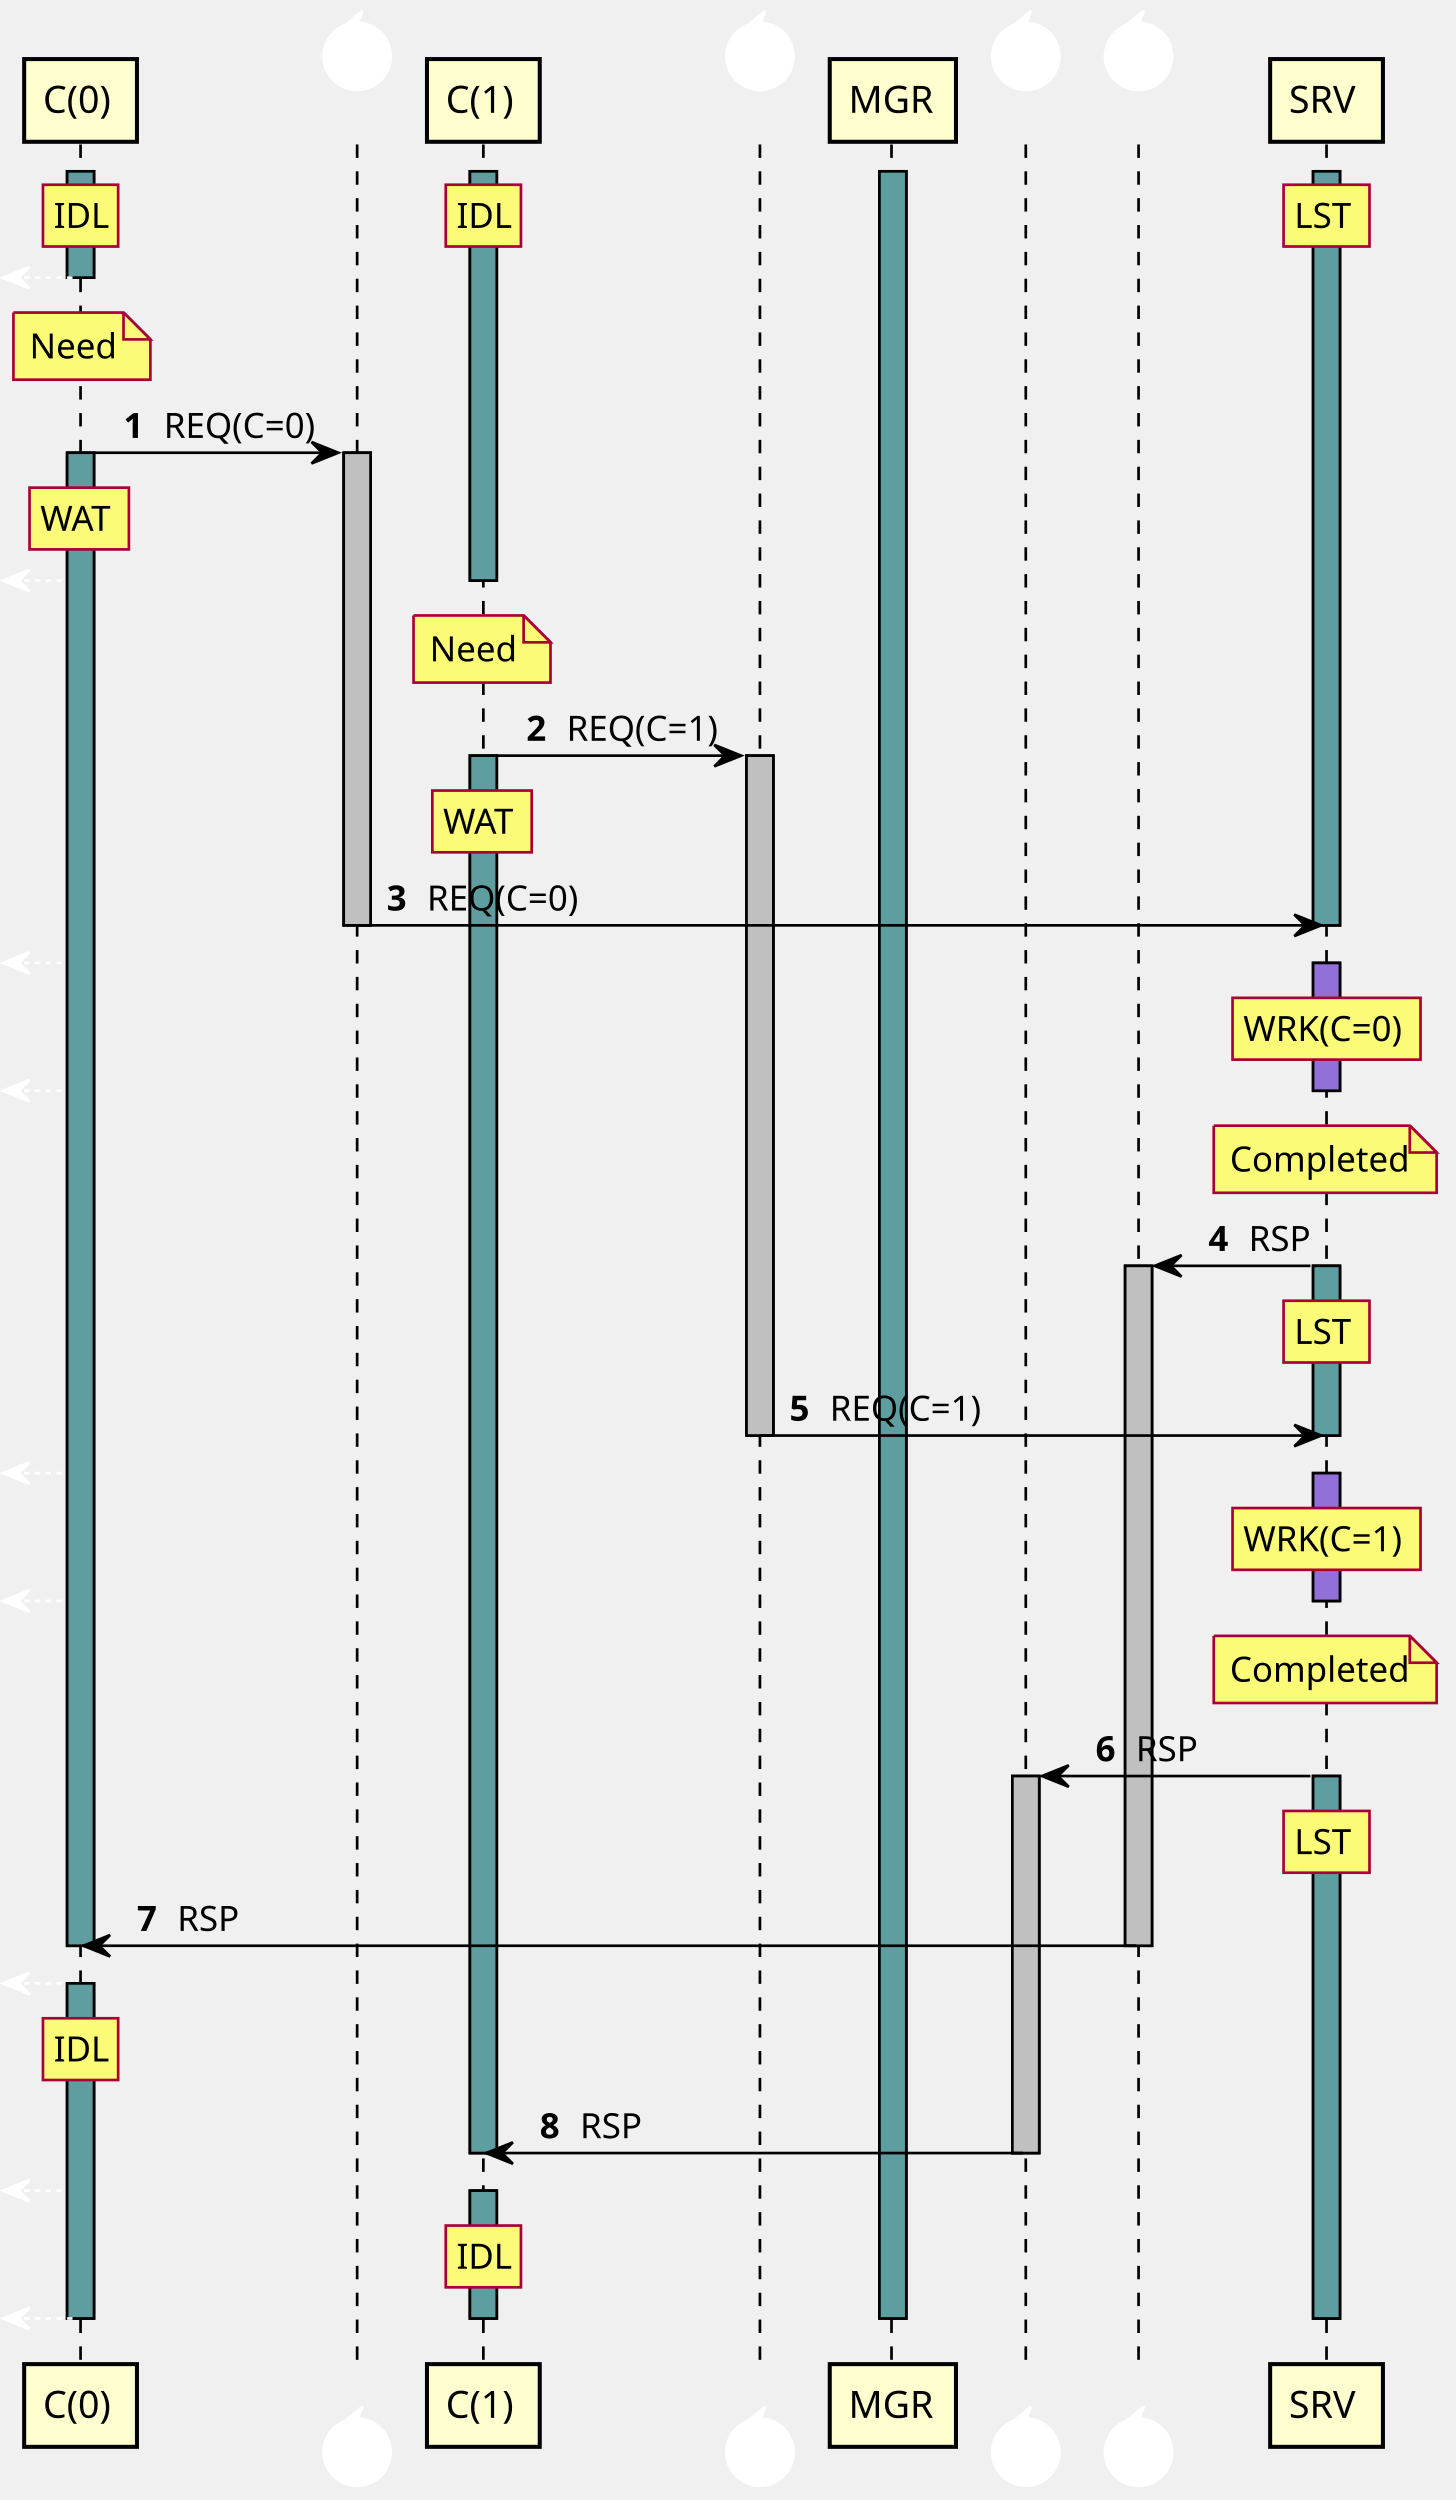
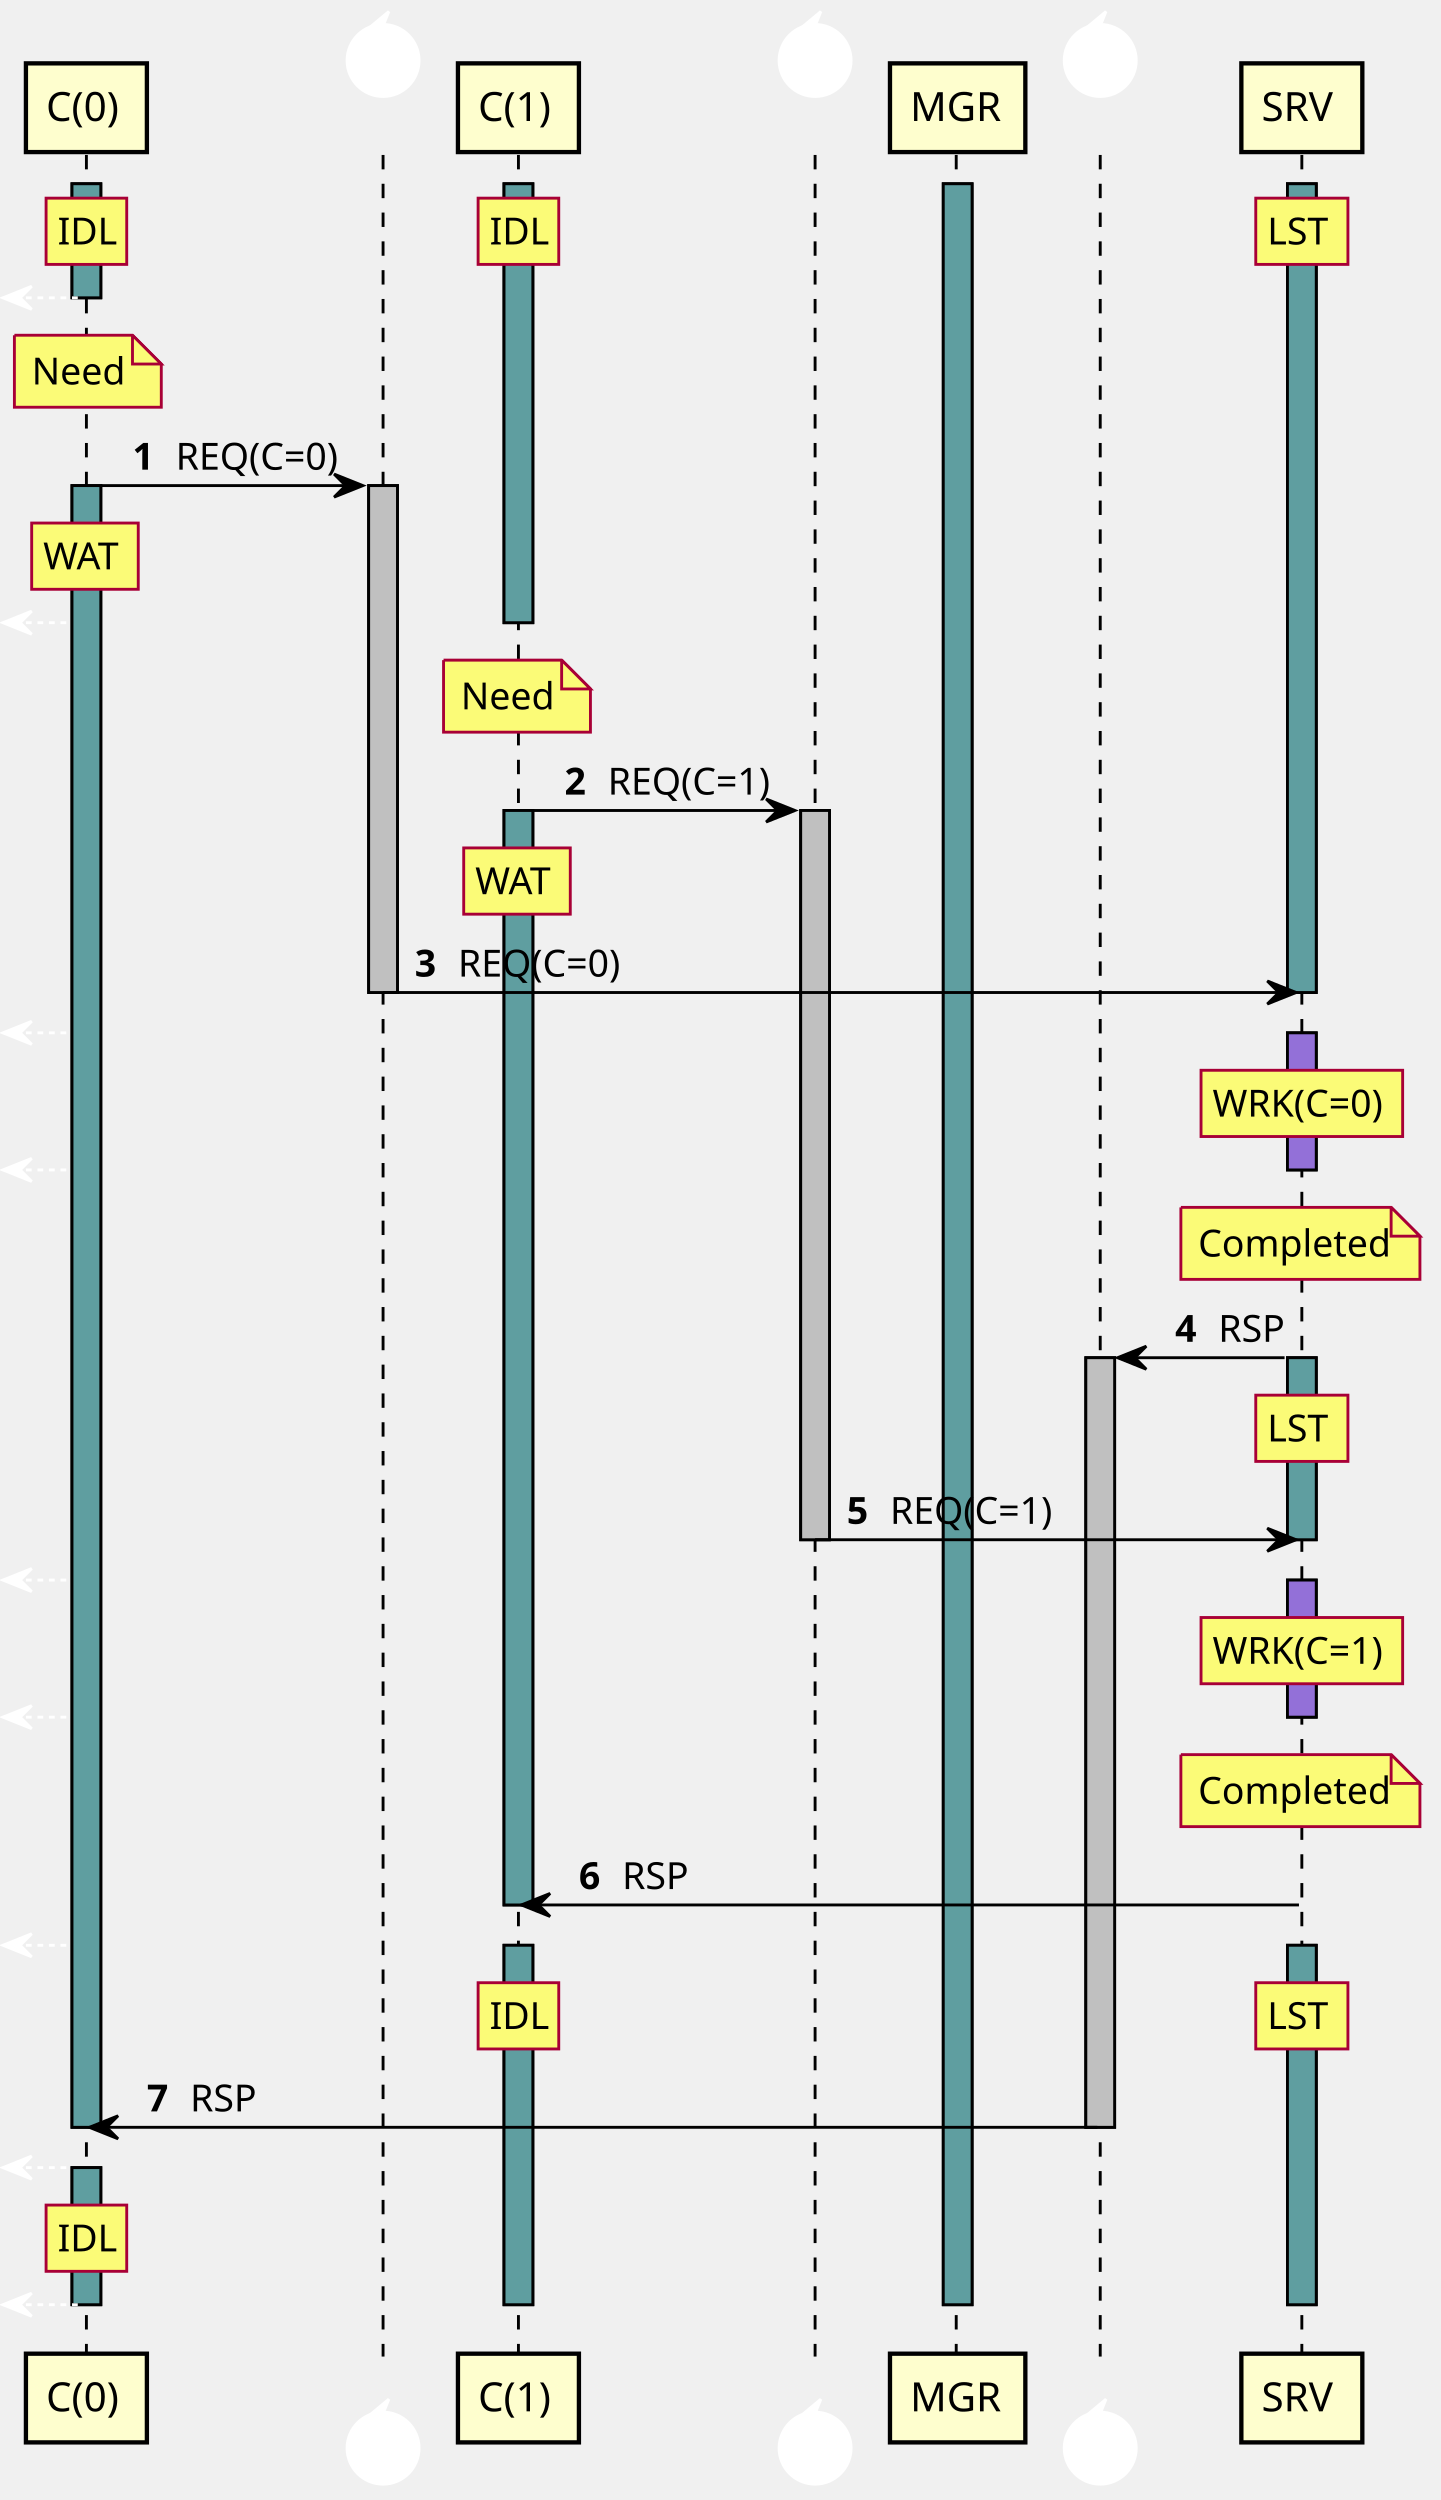
- <svg xmlns="http://www.w3.org/2000/svg" contentScriptType="application/ecmascript" contentStyleType="text/css" height="931px" preserveAspectRatio="none" style="width:542px;height:931px;" version="1.1" viewBox="0 0 542 931" width="542px" zoomAndPan="magnify">
+ <svg xmlns="http://www.w3.org/2000/svg" contentScriptType="application/ecmascript" contentStyleType="text/css" height="868px" preserveAspectRatio="none" style="width:500px;height:868px;" version="1.1" viewBox="0 0 500 868" width="500px" zoomAndPan="magnify">
  <defs />
  <g>
    <rect fill="#5F9EA0" height="39.6" style="stroke:#000000;stroke-width:1.0;" width="10" x="25" y="63.8" />
-     <rect fill="#5F9EA0" height="556" style="stroke:#000000;stroke-width:1.0;" width="10" x="25" y="168.6" />
-     <rect fill="#5F9EA0" height="124.8" style="stroke:#000000;stroke-width:1.0;" width="10" x="25" y="738.6" />
+     <rect fill="#5F9EA0" height="570" style="stroke:#000000;stroke-width:1.0;" width="10" x="25" y="168.6" />
+     <rect fill="#5F9EA0" height="47.6" style="stroke:#000000;stroke-width:1.0;" width="10" x="25" y="752.6" />
    <rect fill="#C0C0C0" height="176" style="stroke:#000000;stroke-width:1.0;" width="10" x="128" y="168.6" />
    <rect fill="#5F9EA0" height="152.4" style="stroke:#000000;stroke-width:1.0;" width="10" x="175" y="63.8" />
-     <rect fill="#5F9EA0" height="520.4" style="stroke:#000000;stroke-width:1.0;" width="10" x="175" y="281.4" />
-     <rect fill="#5F9EA0" height="47.6" style="stroke:#000000;stroke-width:1.0;" width="10" x="175" y="815.8" />
+     <rect fill="#5F9EA0" height="380" style="stroke:#000000;stroke-width:1.0;" width="10" x="175" y="281.4" />
+     <rect fill="#5F9EA0" height="124.8" style="stroke:#000000;stroke-width:1.0;" width="10" x="175" y="675.4" />
    <rect fill="#C0C0C0" height="253.2" style="stroke:#000000;stroke-width:1.0;" width="10" x="278" y="281.4" />
-     <rect fill="#5F9EA0" height="799.6" style="stroke:#000000;stroke-width:1.0;" width="10" x="327.5" y="63.8" />
-     <rect fill="#C0C0C0" height="140.4" style="stroke:#000000;stroke-width:1.0;" width="10" x="377" y="661.4" />
-     <rect fill="#C0C0C0" height="253.2" style="stroke:#000000;stroke-width:1.0;" width="10" x="419" y="471.4" />
-     <rect fill="#5F9EA0" height="280.8" style="stroke:#000000;stroke-width:1.0;" width="10" x="489" y="63.8" />
-     <rect fill="#9370D8" height="47.6" style="stroke:#000000;stroke-width:1.0;" width="10" x="489" y="358.6" />
-     <rect fill="#5F9EA0" height="63.2" style="stroke:#000000;stroke-width:1.0;" width="10" x="489" y="471.4" />
-     <rect fill="#9370D8" height="47.6" style="stroke:#000000;stroke-width:1.0;" width="10" x="489" y="548.6" />
-     <rect fill="#5F9EA0" height="202" style="stroke:#000000;stroke-width:1.0;" width="10" x="489" y="661.4" />
-     <line style="stroke:#000000;stroke-width:1.0;stroke-dasharray:5.0,5.0;" x1="30" x2="30" y1="53.8" y2="881.4" />
-     <line style="stroke:#000000;stroke-width:1.0;stroke-dasharray:5.0,5.0;" x1="133" x2="133" y1="53.8" y2="881.4" />
-     <line style="stroke:#000000;stroke-width:1.0;stroke-dasharray:5.0,5.0;" x1="180" x2="180" y1="53.8" y2="881.4" />
-     <line style="stroke:#000000;stroke-width:1.0;stroke-dasharray:5.0,5.0;" x1="283" x2="283" y1="53.8" y2="881.4" />
-     <line style="stroke:#000000;stroke-width:1.0;stroke-dasharray:5.0,5.0;" x1="332" x2="332" y1="53.8" y2="881.4" />
-     <line style="stroke:#000000;stroke-width:1.0;stroke-dasharray:5.0,5.0;" x1="382" x2="382" y1="53.8" y2="881.4" />
-     <line style="stroke:#000000;stroke-width:1.0;stroke-dasharray:5.0,5.0;" x1="424" x2="424" y1="53.8" y2="881.4" />
-     <line style="stroke:#000000;stroke-width:1.0;stroke-dasharray:5.0,5.0;" x1="494" x2="494" y1="53.8" y2="881.4" />
+     <rect fill="#5F9EA0" height="736.4" style="stroke:#000000;stroke-width:1.0;" width="10" x="327.5" y="63.8" />
+     <rect fill="#C0C0C0" height="267.2" style="stroke:#000000;stroke-width:1.0;" width="10" x="377" y="471.4" />
+     <rect fill="#5F9EA0" height="280.8" style="stroke:#000000;stroke-width:1.0;" width="10" x="447" y="63.8" />
+     <rect fill="#9370D8" height="47.6" style="stroke:#000000;stroke-width:1.0;" width="10" x="447" y="358.6" />
+     <rect fill="#5F9EA0" height="63.2" style="stroke:#000000;stroke-width:1.0;" width="10" x="447" y="471.4" />
+     <rect fill="#9370D8" height="47.6" style="stroke:#000000;stroke-width:1.0;" width="10" x="447" y="548.6" />
+     <rect fill="#5F9EA0" height="124.8" style="stroke:#000000;stroke-width:1.0;" width="10" x="447" y="675.4" />
+     <line style="stroke:#000000;stroke-width:1.0;stroke-dasharray:5.0,5.0;" x1="30" x2="30" y1="53.8" y2="818.2" />
+     <line style="stroke:#000000;stroke-width:1.0;stroke-dasharray:5.0,5.0;" x1="133" x2="133" y1="53.8" y2="818.2" />
+     <line style="stroke:#000000;stroke-width:1.0;stroke-dasharray:5.0,5.0;" x1="180" x2="180" y1="53.8" y2="818.2" />
+     <line style="stroke:#000000;stroke-width:1.0;stroke-dasharray:5.0,5.0;" x1="283" x2="283" y1="53.8" y2="818.2" />
+     <line style="stroke:#000000;stroke-width:1.0;stroke-dasharray:5.0,5.0;" x1="332" x2="332" y1="53.8" y2="818.2" />
+     <line style="stroke:#000000;stroke-width:1.0;stroke-dasharray:5.0,5.0;" x1="382" x2="382" y1="53.8" y2="818.2" />
+     <line style="stroke:#000000;stroke-width:1.0;stroke-dasharray:5.0,5.0;" x1="452" x2="452" y1="53.8" y2="818.2" />
    <rect fill="#FEFECE" height="30.8" style="stroke:#000000;stroke-width:1.5;" width="42" x="9" y="22" />
    <text fill="#000000" font-family="sans-serif" font-size="14" lengthAdjust="spacing" textLength="28" x="16" y="42.006">C(0)</text>
-     <rect fill="#FEFECE" height="30.8" style="stroke:#000000;stroke-width:1.5;" width="42" x="9" y="880.4" />
-     <text fill="#000000" font-family="sans-serif" font-size="14" lengthAdjust="spacing" textLength="28" x="16" y="900.406">C(0)</text>
+     <rect fill="#FEFECE" height="30.8" style="stroke:#000000;stroke-width:1.5;" width="42" x="9" y="817.2" />
+     <text fill="#000000" font-family="sans-serif" font-size="14" lengthAdjust="spacing" textLength="28" x="16" y="837.206">C(0)</text>
    <text fill="#000000" font-family="sans-serif" font-size="14" lengthAdjust="spacing" textLength="0" x="132" y="50.006" />
    <ellipse cx="133" cy="21" fill="#FFFFFF" rx="12" ry="12" style="stroke:#FFFFFF;stroke-width:2.0;" />
    <polygon fill="#FFFFFF" points="129,9,135,4,133,9,135,14,129,9" style="stroke:#FFFFFF;stroke-width:1.0;" />
-     <text fill="#000000" font-family="sans-serif" font-size="14" lengthAdjust="spacing" textLength="0" x="132" y="893.406" />
-     <ellipse cx="133" cy="913.2" fill="#FFFFFF" rx="12" ry="12" style="stroke:#FFFFFF;stroke-width:2.0;" />
-     <polygon fill="#FFFFFF" points="129,901.2,135,896.2,133,901.2,135,906.2,129,901.2" style="stroke:#FFFFFF;stroke-width:1.0;" />
+     <text fill="#000000" font-family="sans-serif" font-size="14" lengthAdjust="spacing" textLength="0" x="132" y="830.206" />
+     <ellipse cx="133" cy="850" fill="#FFFFFF" rx="12" ry="12" style="stroke:#FFFFFF;stroke-width:2.0;" />
+     <polygon fill="#FFFFFF" points="129,838,135,833,133,838,135,843,129,838" style="stroke:#FFFFFF;stroke-width:1.0;" />
    <rect fill="#FEFECE" height="30.8" style="stroke:#000000;stroke-width:1.5;" width="42" x="159" y="22" />
    <text fill="#000000" font-family="sans-serif" font-size="14" lengthAdjust="spacing" textLength="28" x="166" y="42.006">C(1)</text>
-     <rect fill="#FEFECE" height="30.8" style="stroke:#000000;stroke-width:1.5;" width="42" x="159" y="880.4" />
-     <text fill="#000000" font-family="sans-serif" font-size="14" lengthAdjust="spacing" textLength="28" x="166" y="900.406">C(1)</text>
+     <rect fill="#FEFECE" height="30.8" style="stroke:#000000;stroke-width:1.5;" width="42" x="159" y="817.2" />
+     <text fill="#000000" font-family="sans-serif" font-size="14" lengthAdjust="spacing" textLength="28" x="166" y="837.206">C(1)</text>
    <text fill="#000000" font-family="sans-serif" font-size="14" lengthAdjust="spacing" textLength="0" x="282" y="50.006" />
    <ellipse cx="283" cy="21" fill="#FFFFFF" rx="12" ry="12" style="stroke:#FFFFFF;stroke-width:2.0;" />
    <polygon fill="#FFFFFF" points="279,9,285,4,283,9,285,14,279,9" style="stroke:#FFFFFF;stroke-width:1.0;" />
-     <text fill="#000000" font-family="sans-serif" font-size="14" lengthAdjust="spacing" textLength="0" x="282" y="893.406" />
-     <ellipse cx="283" cy="913.2" fill="#FFFFFF" rx="12" ry="12" style="stroke:#FFFFFF;stroke-width:2.0;" />
-     <polygon fill="#FFFFFF" points="279,901.2,285,896.2,283,901.2,285,906.2,279,901.2" style="stroke:#FFFFFF;stroke-width:1.0;" />
+     <text fill="#000000" font-family="sans-serif" font-size="14" lengthAdjust="spacing" textLength="0" x="282" y="830.206" />
+     <ellipse cx="283" cy="850" fill="#FFFFFF" rx="12" ry="12" style="stroke:#FFFFFF;stroke-width:2.0;" />
+     <polygon fill="#FFFFFF" points="279,838,285,833,283,838,285,843,279,838" style="stroke:#FFFFFF;stroke-width:1.0;" />
    <rect fill="#FEFECE" height="30.8" style="stroke:#000000;stroke-width:1.5;" width="47" x="309" y="22" />
    <text fill="#000000" font-family="sans-serif" font-size="14" lengthAdjust="spacing" textLength="33" x="316" y="42.006">MGR</text>
-     <rect fill="#FEFECE" height="30.8" style="stroke:#000000;stroke-width:1.5;" width="47" x="309" y="880.4" />
-     <text fill="#000000" font-family="sans-serif" font-size="14" lengthAdjust="spacing" textLength="33" x="316" y="900.406">MGR</text>
+     <rect fill="#FEFECE" height="30.8" style="stroke:#000000;stroke-width:1.5;" width="47" x="309" y="817.2" />
+     <text fill="#000000" font-family="sans-serif" font-size="14" lengthAdjust="spacing" textLength="33" x="316" y="837.206">MGR</text>
    <text fill="#000000" font-family="sans-serif" font-size="14" lengthAdjust="spacing" textLength="0" x="381" y="50.006" />
    <ellipse cx="382" cy="21" fill="#FFFFFF" rx="12" ry="12" style="stroke:#FFFFFF;stroke-width:2.0;" />
    <polygon fill="#FFFFFF" points="378,9,384,4,382,9,384,14,378,9" style="stroke:#FFFFFF;stroke-width:1.0;" />
-     <text fill="#000000" font-family="sans-serif" font-size="14" lengthAdjust="spacing" textLength="0" x="381" y="893.406" />
-     <ellipse cx="382" cy="913.2" fill="#FFFFFF" rx="12" ry="12" style="stroke:#FFFFFF;stroke-width:2.0;" />
-     <polygon fill="#FFFFFF" points="378,901.2,384,896.2,382,901.2,384,906.2,378,901.2" style="stroke:#FFFFFF;stroke-width:1.0;" />
-     <text fill="#000000" font-family="sans-serif" font-size="14" lengthAdjust="spacing" textLength="0" x="423" y="50.006" />
-     <ellipse cx="424" cy="21" fill="#FFFFFF" rx="12" ry="12" style="stroke:#FFFFFF;stroke-width:2.0;" />
-     <polygon fill="#FFFFFF" points="420,9,426,4,424,9,426,14,420,9" style="stroke:#FFFFFF;stroke-width:1.0;" />
-     <text fill="#000000" font-family="sans-serif" font-size="14" lengthAdjust="spacing" textLength="0" x="423" y="893.406" />
-     <ellipse cx="424" cy="913.2" fill="#FFFFFF" rx="12" ry="12" style="stroke:#FFFFFF;stroke-width:2.0;" />
-     <polygon fill="#FFFFFF" points="420,901.2,426,896.2,424,901.2,426,906.2,420,901.2" style="stroke:#FFFFFF;stroke-width:1.0;" />
-     <rect fill="#FEFECE" height="30.8" style="stroke:#000000;stroke-width:1.5;" width="42" x="473" y="22" />
-     <text fill="#000000" font-family="sans-serif" font-size="14" lengthAdjust="spacing" textLength="28" x="480" y="42.006">SRV</text>
-     <rect fill="#FEFECE" height="30.8" style="stroke:#000000;stroke-width:1.5;" width="42" x="473" y="880.4" />
-     <text fill="#000000" font-family="sans-serif" font-size="14" lengthAdjust="spacing" textLength="28" x="480" y="900.406">SRV</text>
+     <text fill="#000000" font-family="sans-serif" font-size="14" lengthAdjust="spacing" textLength="0" x="381" y="830.206" />
+     <ellipse cx="382" cy="850" fill="#FFFFFF" rx="12" ry="12" style="stroke:#FFFFFF;stroke-width:2.0;" />
+     <polygon fill="#FFFFFF" points="378,838,384,833,382,838,384,843,378,838" style="stroke:#FFFFFF;stroke-width:1.0;" />
+     <rect fill="#FEFECE" height="30.8" style="stroke:#000000;stroke-width:1.5;" width="42" x="431" y="22" />
+     <text fill="#000000" font-family="sans-serif" font-size="14" lengthAdjust="spacing" textLength="28" x="438" y="42.006">SRV</text>
+     <rect fill="#FEFECE" height="30.8" style="stroke:#000000;stroke-width:1.5;" width="42" x="431" y="817.2" />
+     <text fill="#000000" font-family="sans-serif" font-size="14" lengthAdjust="spacing" textLength="28" x="438" y="837.206">SRV</text>
    <rect fill="#5F9EA0" height="39.6" style="stroke:#000000;stroke-width:1.0;" width="10" x="25" y="63.8" />
-     <rect fill="#5F9EA0" height="556" style="stroke:#000000;stroke-width:1.0;" width="10" x="25" y="168.6" />
-     <rect fill="#5F9EA0" height="124.8" style="stroke:#000000;stroke-width:1.0;" width="10" x="25" y="738.6" />
+     <rect fill="#5F9EA0" height="570" style="stroke:#000000;stroke-width:1.0;" width="10" x="25" y="168.6" />
+     <rect fill="#5F9EA0" height="47.6" style="stroke:#000000;stroke-width:1.0;" width="10" x="25" y="752.6" />
    <rect fill="#C0C0C0" height="176" style="stroke:#000000;stroke-width:1.0;" width="10" x="128" y="168.6" />
    <rect fill="#5F9EA0" height="152.4" style="stroke:#000000;stroke-width:1.0;" width="10" x="175" y="63.8" />
-     <rect fill="#5F9EA0" height="520.4" style="stroke:#000000;stroke-width:1.0;" width="10" x="175" y="281.4" />
-     <rect fill="#5F9EA0" height="47.6" style="stroke:#000000;stroke-width:1.0;" width="10" x="175" y="815.8" />
+     <rect fill="#5F9EA0" height="380" style="stroke:#000000;stroke-width:1.0;" width="10" x="175" y="281.4" />
+     <rect fill="#5F9EA0" height="124.8" style="stroke:#000000;stroke-width:1.0;" width="10" x="175" y="675.4" />
    <rect fill="#C0C0C0" height="253.2" style="stroke:#000000;stroke-width:1.0;" width="10" x="278" y="281.4" />
-     <rect fill="#5F9EA0" height="799.6" style="stroke:#000000;stroke-width:1.0;" width="10" x="327.5" y="63.8" />
-     <rect fill="#C0C0C0" height="140.4" style="stroke:#000000;stroke-width:1.0;" width="10" x="377" y="661.4" />
-     <rect fill="#C0C0C0" height="253.2" style="stroke:#000000;stroke-width:1.0;" width="10" x="419" y="471.4" />
-     <rect fill="#5F9EA0" height="280.8" style="stroke:#000000;stroke-width:1.0;" width="10" x="489" y="63.8" />
-     <rect fill="#9370D8" height="47.6" style="stroke:#000000;stroke-width:1.0;" width="10" x="489" y="358.6" />
-     <rect fill="#5F9EA0" height="63.2" style="stroke:#000000;stroke-width:1.0;" width="10" x="489" y="471.4" />
-     <rect fill="#9370D8" height="47.6" style="stroke:#000000;stroke-width:1.0;" width="10" x="489" y="548.6" />
-     <rect fill="#5F9EA0" height="202" style="stroke:#000000;stroke-width:1.0;" width="10" x="489" y="661.4" />
+     <rect fill="#5F9EA0" height="736.4" style="stroke:#000000;stroke-width:1.0;" width="10" x="327.5" y="63.8" />
+     <rect fill="#C0C0C0" height="267.2" style="stroke:#000000;stroke-width:1.0;" width="10" x="377" y="471.4" />
+     <rect fill="#5F9EA0" height="280.8" style="stroke:#000000;stroke-width:1.0;" width="10" x="447" y="63.8" />
+     <rect fill="#9370D8" height="47.6" style="stroke:#000000;stroke-width:1.0;" width="10" x="447" y="358.6" />
+     <rect fill="#5F9EA0" height="63.2" style="stroke:#000000;stroke-width:1.0;" width="10" x="447" y="471.4" />
+     <rect fill="#9370D8" height="47.6" style="stroke:#000000;stroke-width:1.0;" width="10" x="447" y="548.6" />
+     <rect fill="#5F9EA0" height="124.8" style="stroke:#000000;stroke-width:1.0;" width="10" x="447" y="675.4" />
    <rect fill="#FBFB77" height="23" style="stroke:#A80036;stroke-width:1.0;" width="28" x="16" y="68.8" />
    <text fill="#000000" font-family="sans-serif" font-size="13" lengthAdjust="spacing" textLength="20" x="20" y="84.877">IDL</text>
    <rect fill="#FBFB77" height="23" style="stroke:#A80036;stroke-width:1.0;" width="28" x="166" y="68.8" />
    <text fill="#000000" font-family="sans-serif" font-size="13" lengthAdjust="spacing" textLength="20" x="170" y="84.877">IDL</text>
-     <rect fill="#FBFB77" height="23" style="stroke:#A80036;stroke-width:1.0;" width="32" x="478" y="68.8" />
-     <text fill="#000000" font-family="sans-serif" font-size="13" lengthAdjust="spacing" textLength="24" x="482" y="84.877">LST</text>
+     <rect fill="#FBFB77" height="23" style="stroke:#A80036;stroke-width:1.0;" width="32" x="436" y="68.8" />
+     <text fill="#000000" font-family="sans-serif" font-size="13" lengthAdjust="spacing" textLength="24" x="440" y="84.877">LST</text>
    <polygon fill="#FFFFFF" points="11,99.4,1,103.4,11,107.4,7,103.4" style="stroke:#FFFFFF;stroke-width:1.0;" />
    <line style="stroke:#FFFFFF;stroke-width:1.0;stroke-dasharray:2.0,2.0;" x1="5" x2="29" y1="103.4" y2="103.4" />
    <path d="M5,116.4 L5,141.4 L56,141.4 L56,126.4 L46,116.4 L5,116.4 " fill="#FBFB77" style="stroke:#A80036;stroke-width:1.0;" />
    <path d="M46,116.4 L46,126.4 L56,126.4 L46,116.4 " fill="#FBFB77" style="stroke:#A80036;stroke-width:1.0;" />
    <text fill="#000000" font-family="sans-serif" font-size="13" lengthAdjust="spacing" textLength="30" x="11" y="133.477">Need</text>
    <polygon fill="#000000" points="116,164.6,126,168.6,116,172.6,120,168.6" style="stroke:#000000;stroke-width:1.0;" />
    <line style="stroke:#000000;stroke-width:1.0;" x1="35" x2="122" y1="168.6" y2="168.6" />
    <text fill="#000000" font-family="sans-serif" font-size="13" lengthAdjust="spacing" textLength="0" x="46" y="163.077" />
    <text fill="#000000" font-family="sans-serif" font-size="13" font-weight="bold" lengthAdjust="spacing" textLength="7" x="46" y="163.077">1</text>
    <text fill="#000000" font-family="sans-serif" font-size="13" lengthAdjust="spacing" textLength="0" x="57" y="163.077" />
    <text fill="#000000" font-family="sans-serif" font-size="13" lengthAdjust="spacing" textLength="60" x="61" y="163.077">REQ(C=0)</text>
    <rect fill="#FBFB77" height="23" style="stroke:#A80036;stroke-width:1.0;" width="37" x="11" y="181.6" />
    <text fill="#000000" font-family="sans-serif" font-size="13" lengthAdjust="spacing" textLength="29" x="15" y="197.677">WAT</text>
    <polygon fill="#FFFFFF" points="11,212.2,1,216.2,11,220.2,7,216.2" style="stroke:#FFFFFF;stroke-width:1.0;" />
    <line style="stroke:#FFFFFF;stroke-width:1.0;stroke-dasharray:2.0,2.0;" x1="5" x2="24" y1="216.2" y2="216.2" />
    <path d="M154,229.2 L154,254.2 L205,254.2 L205,239.2 L195,229.2 L154,229.2 " fill="#FBFB77" style="stroke:#A80036;stroke-width:1.0;" />
    <path d="M195,229.2 L195,239.2 L205,239.2 L195,229.2 " fill="#FBFB77" style="stroke:#A80036;stroke-width:1.0;" />
    <text fill="#000000" font-family="sans-serif" font-size="13" lengthAdjust="spacing" textLength="30" x="160" y="246.277">Need</text>
    <polygon fill="#000000" points="266,277.4,276,281.4,266,285.4,270,281.4" style="stroke:#000000;stroke-width:1.0;" />
    <line style="stroke:#000000;stroke-width:1.0;" x1="185" x2="272" y1="281.4" y2="281.4" />
    <text fill="#000000" font-family="sans-serif" font-size="13" lengthAdjust="spacing" textLength="0" x="196" y="275.877" />
    <text fill="#000000" font-family="sans-serif" font-size="13" font-weight="bold" lengthAdjust="spacing" textLength="7" x="196" y="275.877">2</text>
    <text fill="#000000" font-family="sans-serif" font-size="13" lengthAdjust="spacing" textLength="0" x="207" y="275.877" />
    <text fill="#000000" font-family="sans-serif" font-size="13" lengthAdjust="spacing" textLength="60" x="211" y="275.877">REQ(C=1)</text>
    <rect fill="#FBFB77" height="23" style="stroke:#A80036;stroke-width:1.0;" width="37" x="161" y="294.4" />
    <text fill="#000000" font-family="sans-serif" font-size="13" lengthAdjust="spacing" textLength="29" x="165" y="310.477">WAT</text>
-     <polygon fill="#000000" points="482,340.6,492,344.6,482,348.6,486,344.6" style="stroke:#000000;stroke-width:1.0;" />
-     <line style="stroke:#000000;stroke-width:1.0;" x1="133" x2="488" y1="344.6" y2="344.6" />
+     <polygon fill="#000000" points="440,340.6,450,344.6,440,348.6,444,344.6" style="stroke:#000000;stroke-width:1.0;" />
+     <line style="stroke:#000000;stroke-width:1.0;" x1="133" x2="446" y1="344.6" y2="344.6" />
    <text fill="#000000" font-family="sans-serif" font-size="13" lengthAdjust="spacing" textLength="0" x="144" y="339.077" />
    <text fill="#000000" font-family="sans-serif" font-size="13" font-weight="bold" lengthAdjust="spacing" textLength="7" x="144" y="339.077">3</text>
    <text fill="#000000" font-family="sans-serif" font-size="13" lengthAdjust="spacing" textLength="0" x="155" y="339.077" />
    <text fill="#000000" font-family="sans-serif" font-size="13" lengthAdjust="spacing" textLength="60" x="159" y="339.077">REQ(C=0)</text>
    <polygon fill="#FFFFFF" points="11,354.6,1,358.6,11,362.6,7,358.6" style="stroke:#FFFFFF;stroke-width:1.0;" />
    <line style="stroke:#FFFFFF;stroke-width:1.0;stroke-dasharray:2.0,2.0;" x1="5" x2="24" y1="358.6" y2="358.6" />
-     <rect fill="#FBFB77" height="23" style="stroke:#A80036;stroke-width:1.0;" width="70" x="459" y="371.6" />
-     <text fill="#000000" font-family="sans-serif" font-size="13" lengthAdjust="spacing" textLength="62" x="463" y="387.677">WRK(C=0)</text>
+     <rect fill="#FBFB77" height="23" style="stroke:#A80036;stroke-width:1.0;" width="70" x="417" y="371.6" />
+     <text fill="#000000" font-family="sans-serif" font-size="13" lengthAdjust="spacing" textLength="62" x="421" y="387.677">WRK(C=0)</text>
    <polygon fill="#FFFFFF" points="11,402.2,1,406.2,11,410.2,7,406.2" style="stroke:#FFFFFF;stroke-width:1.0;" />
    <line style="stroke:#FFFFFF;stroke-width:1.0;stroke-dasharray:2.0,2.0;" x1="5" x2="24" y1="406.2" y2="406.2" />
-     <path d="M452,419.2 L452,444.2 L535,444.2 L535,429.2 L525,419.2 L452,419.2 " fill="#FBFB77" style="stroke:#A80036;stroke-width:1.0;" />
-     <path d="M525,419.2 L525,429.2 L535,429.2 L525,419.2 " fill="#FBFB77" style="stroke:#A80036;stroke-width:1.0;" />
-     <text fill="#000000" font-family="sans-serif" font-size="13" lengthAdjust="spacing" textLength="62" x="458" y="436.277">Completed</text>
-     <polygon fill="#000000" points="440,467.4,430,471.4,440,475.4,436,471.4" style="stroke:#000000;stroke-width:1.0;" />
-     <line style="stroke:#000000;stroke-width:1.0;" x1="434" x2="488" y1="471.4" y2="471.4" />
-     <text fill="#000000" font-family="sans-serif" font-size="13" lengthAdjust="spacing" textLength="0" x="450" y="465.877" />
-     <text fill="#000000" font-family="sans-serif" font-size="13" font-weight="bold" lengthAdjust="spacing" textLength="7" x="450" y="465.877">4</text>
-     <text fill="#000000" font-family="sans-serif" font-size="13" lengthAdjust="spacing" textLength="0" x="461" y="465.877" />
-     <text fill="#000000" font-family="sans-serif" font-size="13" lengthAdjust="spacing" textLength="27" x="465" y="465.877">RSP</text>
-     <rect fill="#FBFB77" height="23" style="stroke:#A80036;stroke-width:1.0;" width="32" x="478" y="484.4" />
-     <text fill="#000000" font-family="sans-serif" font-size="13" lengthAdjust="spacing" textLength="24" x="482" y="500.477">LST</text>
-     <polygon fill="#000000" points="482,530.6,492,534.6,482,538.6,486,534.6" style="stroke:#000000;stroke-width:1.0;" />
-     <line style="stroke:#000000;stroke-width:1.0;" x1="283" x2="488" y1="534.6" y2="534.6" />
+     <path d="M410,419.2 L410,444.2 L493,444.2 L493,429.2 L483,419.2 L410,419.2 " fill="#FBFB77" style="stroke:#A80036;stroke-width:1.0;" />
+     <path d="M483,419.2 L483,429.2 L493,429.2 L483,419.2 " fill="#FBFB77" style="stroke:#A80036;stroke-width:1.0;" />
+     <text fill="#000000" font-family="sans-serif" font-size="13" lengthAdjust="spacing" textLength="62" x="416" y="436.277">Completed</text>
+     <polygon fill="#000000" points="398,467.4,388,471.4,398,475.4,394,471.4" style="stroke:#000000;stroke-width:1.0;" />
+     <line style="stroke:#000000;stroke-width:1.0;" x1="392" x2="446" y1="471.4" y2="471.4" />
+     <text fill="#000000" font-family="sans-serif" font-size="13" lengthAdjust="spacing" textLength="0" x="408" y="465.877" />
+     <text fill="#000000" font-family="sans-serif" font-size="13" font-weight="bold" lengthAdjust="spacing" textLength="7" x="408" y="465.877">4</text>
+     <text fill="#000000" font-family="sans-serif" font-size="13" lengthAdjust="spacing" textLength="0" x="419" y="465.877" />
+     <text fill="#000000" font-family="sans-serif" font-size="13" lengthAdjust="spacing" textLength="27" x="423" y="465.877">RSP</text>
+     <rect fill="#FBFB77" height="23" style="stroke:#A80036;stroke-width:1.0;" width="32" x="436" y="484.4" />
+     <text fill="#000000" font-family="sans-serif" font-size="13" lengthAdjust="spacing" textLength="24" x="440" y="500.477">LST</text>
+     <polygon fill="#000000" points="440,530.6,450,534.6,440,538.6,444,534.6" style="stroke:#000000;stroke-width:1.0;" />
+     <line style="stroke:#000000;stroke-width:1.0;" x1="283" x2="446" y1="534.6" y2="534.6" />
    <text fill="#000000" font-family="sans-serif" font-size="13" lengthAdjust="spacing" textLength="0" x="294" y="529.077" />
    <text fill="#000000" font-family="sans-serif" font-size="13" font-weight="bold" lengthAdjust="spacing" textLength="7" x="294" y="529.077">5</text>
    <text fill="#000000" font-family="sans-serif" font-size="13" lengthAdjust="spacing" textLength="0" x="305" y="529.077" />
    <text fill="#000000" font-family="sans-serif" font-size="13" lengthAdjust="spacing" textLength="60" x="309" y="529.077">REQ(C=1)</text>
    <polygon fill="#FFFFFF" points="11,544.6,1,548.6,11,552.6,7,548.6" style="stroke:#FFFFFF;stroke-width:1.0;" />
    <line style="stroke:#FFFFFF;stroke-width:1.0;stroke-dasharray:2.0,2.0;" x1="5" x2="24" y1="548.6" y2="548.6" />
-     <rect fill="#FBFB77" height="23" style="stroke:#A80036;stroke-width:1.0;" width="70" x="459" y="561.6" />
-     <text fill="#000000" font-family="sans-serif" font-size="13" lengthAdjust="spacing" textLength="62" x="463" y="577.677">WRK(C=1)</text>
+     <rect fill="#FBFB77" height="23" style="stroke:#A80036;stroke-width:1.0;" width="70" x="417" y="561.6" />
+     <text fill="#000000" font-family="sans-serif" font-size="13" lengthAdjust="spacing" textLength="62" x="421" y="577.677">WRK(C=1)</text>
    <polygon fill="#FFFFFF" points="11,592.2,1,596.2,11,600.2,7,596.2" style="stroke:#FFFFFF;stroke-width:1.0;" />
    <line style="stroke:#FFFFFF;stroke-width:1.0;stroke-dasharray:2.0,2.0;" x1="5" x2="24" y1="596.2" y2="596.2" />
-     <path d="M452,609.2 L452,634.2 L535,634.2 L535,619.2 L525,609.2 L452,609.2 " fill="#FBFB77" style="stroke:#A80036;stroke-width:1.0;" />
-     <path d="M525,609.2 L525,619.2 L535,619.2 L525,609.2 " fill="#FBFB77" style="stroke:#A80036;stroke-width:1.0;" />
-     <text fill="#000000" font-family="sans-serif" font-size="13" lengthAdjust="spacing" textLength="62" x="458" y="626.277">Completed</text>
-     <polygon fill="#000000" points="398,657.4,388,661.4,398,665.4,394,661.4" style="stroke:#000000;stroke-width:1.0;" />
-     <line style="stroke:#000000;stroke-width:1.0;" x1="392" x2="488" y1="661.4" y2="661.4" />
-     <text fill="#000000" font-family="sans-serif" font-size="13" lengthAdjust="spacing" textLength="0" x="408" y="655.877" />
-     <text fill="#000000" font-family="sans-serif" font-size="13" font-weight="bold" lengthAdjust="spacing" textLength="7" x="408" y="655.877">6</text>
-     <text fill="#000000" font-family="sans-serif" font-size="13" lengthAdjust="spacing" textLength="0" x="419" y="655.877" />
-     <text fill="#000000" font-family="sans-serif" font-size="13" lengthAdjust="spacing" textLength="27" x="423" y="655.877">RSP</text>
-     <rect fill="#FBFB77" height="23" style="stroke:#A80036;stroke-width:1.0;" width="32" x="478" y="674.4" />
-     <text fill="#000000" font-family="sans-serif" font-size="13" lengthAdjust="spacing" textLength="24" x="482" y="690.477">LST</text>
-     <polygon fill="#000000" points="41,720.6,31,724.6,41,728.6,37,724.6" style="stroke:#000000;stroke-width:1.0;" />
-     <line style="stroke:#000000;stroke-width:1.0;" x1="35" x2="423" y1="724.6" y2="724.6" />
-     <text fill="#000000" font-family="sans-serif" font-size="13" lengthAdjust="spacing" textLength="0" x="51" y="719.077" />
-     <text fill="#000000" font-family="sans-serif" font-size="13" font-weight="bold" lengthAdjust="spacing" textLength="7" x="51" y="719.077">7</text>
-     <text fill="#000000" font-family="sans-serif" font-size="13" lengthAdjust="spacing" textLength="0" x="62" y="719.077" />
-     <text fill="#000000" font-family="sans-serif" font-size="13" lengthAdjust="spacing" textLength="27" x="66" y="719.077">RSP</text>
-     <polygon fill="#FFFFFF" points="11,734.6,1,738.6,11,742.6,7,738.6" style="stroke:#FFFFFF;stroke-width:1.0;" />
-     <line style="stroke:#FFFFFF;stroke-width:1.0;stroke-dasharray:2.0,2.0;" x1="5" x2="24" y1="738.6" y2="738.6" />
-     <rect fill="#FBFB77" height="23" style="stroke:#A80036;stroke-width:1.0;" width="28" x="16" y="751.6" />
-     <text fill="#000000" font-family="sans-serif" font-size="13" lengthAdjust="spacing" textLength="20" x="20" y="767.677">IDL</text>
-     <polygon fill="#000000" points="191,797.8,181,801.8,191,805.8,187,801.8" style="stroke:#000000;stroke-width:1.0;" />
-     <line style="stroke:#000000;stroke-width:1.0;" x1="185" x2="381" y1="801.8" y2="801.8" />
-     <text fill="#000000" font-family="sans-serif" font-size="13" lengthAdjust="spacing" textLength="0" x="201" y="796.277" />
-     <text fill="#000000" font-family="sans-serif" font-size="13" font-weight="bold" lengthAdjust="spacing" textLength="7" x="201" y="796.277">8</text>
-     <text fill="#000000" font-family="sans-serif" font-size="13" lengthAdjust="spacing" textLength="0" x="212" y="796.277" />
-     <text fill="#000000" font-family="sans-serif" font-size="13" lengthAdjust="spacing" textLength="27" x="216" y="796.277">RSP</text>
-     <polygon fill="#FFFFFF" points="11,811.8,1,815.8,11,819.8,7,815.8" style="stroke:#FFFFFF;stroke-width:1.0;" />
-     <line style="stroke:#FFFFFF;stroke-width:1.0;stroke-dasharray:2.0,2.0;" x1="5" x2="24" y1="815.8" y2="815.8" />
-     <rect fill="#FBFB77" height="23" style="stroke:#A80036;stroke-width:1.0;" width="28" x="166" y="828.8" />
-     <text fill="#000000" font-family="sans-serif" font-size="13" lengthAdjust="spacing" textLength="20" x="170" y="844.877">IDL</text>
-     <polygon fill="#FFFFFF" points="11,859.4,1,863.4,11,867.4,7,863.4" style="stroke:#FFFFFF;stroke-width:1.0;" />
-     <line style="stroke:#FFFFFF;stroke-width:1.0;stroke-dasharray:2.0,2.0;" x1="5" x2="29" y1="863.4" y2="863.4" />
+     <path d="M410,609.2 L410,634.2 L493,634.2 L493,619.2 L483,609.2 L410,609.2 " fill="#FBFB77" style="stroke:#A80036;stroke-width:1.0;" />
+     <path d="M483,609.2 L483,619.2 L493,619.2 L483,609.2 " fill="#FBFB77" style="stroke:#A80036;stroke-width:1.0;" />
+     <text fill="#000000" font-family="sans-serif" font-size="13" lengthAdjust="spacing" textLength="62" x="416" y="626.277">Completed</text>
+     <polygon fill="#000000" points="191,657.4,181,661.4,191,665.4,187,661.4" style="stroke:#000000;stroke-width:1.0;" />
+     <line style="stroke:#000000;stroke-width:1.0;" x1="185" x2="451" y1="661.4" y2="661.4" />
+     <text fill="#000000" font-family="sans-serif" font-size="13" lengthAdjust="spacing" textLength="0" x="201" y="655.877" />
+     <text fill="#000000" font-family="sans-serif" font-size="13" font-weight="bold" lengthAdjust="spacing" textLength="7" x="201" y="655.877">6</text>
+     <text fill="#000000" font-family="sans-serif" font-size="13" lengthAdjust="spacing" textLength="0" x="212" y="655.877" />
+     <text fill="#000000" font-family="sans-serif" font-size="13" lengthAdjust="spacing" textLength="27" x="216" y="655.877">RSP</text>
+     <polygon fill="#FFFFFF" points="11,671.4,1,675.4,11,679.4,7,675.4" style="stroke:#FFFFFF;stroke-width:1.0;" />
+     <line style="stroke:#FFFFFF;stroke-width:1.0;stroke-dasharray:2.0,2.0;" x1="5" x2="24" y1="675.4" y2="675.4" />
+     <rect fill="#FBFB77" height="23" style="stroke:#A80036;stroke-width:1.0;" width="32" x="436" y="688.4" />
+     <text fill="#000000" font-family="sans-serif" font-size="13" lengthAdjust="spacing" textLength="24" x="440" y="704.477">LST</text>
+     <rect fill="#FBFB77" height="23" style="stroke:#A80036;stroke-width:1.0;" width="28" x="166" y="688.4" />
+     <text fill="#000000" font-family="sans-serif" font-size="13" lengthAdjust="spacing" textLength="20" x="170" y="704.477">IDL</text>
+     <polygon fill="#000000" points="41,734.6,31,738.6,41,742.6,37,738.6" style="stroke:#000000;stroke-width:1.0;" />
+     <line style="stroke:#000000;stroke-width:1.0;" x1="35" x2="381" y1="738.6" y2="738.6" />
+     <text fill="#000000" font-family="sans-serif" font-size="13" lengthAdjust="spacing" textLength="0" x="51" y="733.077" />
+     <text fill="#000000" font-family="sans-serif" font-size="13" font-weight="bold" lengthAdjust="spacing" textLength="7" x="51" y="733.077">7</text>
+     <text fill="#000000" font-family="sans-serif" font-size="13" lengthAdjust="spacing" textLength="0" x="62" y="733.077" />
+     <text fill="#000000" font-family="sans-serif" font-size="13" lengthAdjust="spacing" textLength="27" x="66" y="733.077">RSP</text>
+     <polygon fill="#FFFFFF" points="11,748.6,1,752.6,11,756.6,7,752.6" style="stroke:#FFFFFF;stroke-width:1.0;" />
+     <line style="stroke:#FFFFFF;stroke-width:1.0;stroke-dasharray:2.0,2.0;" x1="5" x2="24" y1="752.6" y2="752.6" />
+     <rect fill="#FBFB77" height="23" style="stroke:#A80036;stroke-width:1.0;" width="28" x="16" y="765.6" />
+     <text fill="#000000" font-family="sans-serif" font-size="13" lengthAdjust="spacing" textLength="20" x="20" y="781.677">IDL</text>
+     <polygon fill="#FFFFFF" points="11,796.2,1,800.2,11,804.2,7,800.2" style="stroke:#FFFFFF;stroke-width:1.0;" />
+     <line style="stroke:#FFFFFF;stroke-width:1.0;stroke-dasharray:2.0,2.0;" x1="5" x2="29" y1="800.2" y2="800.2" />
  </g>
</svg>
